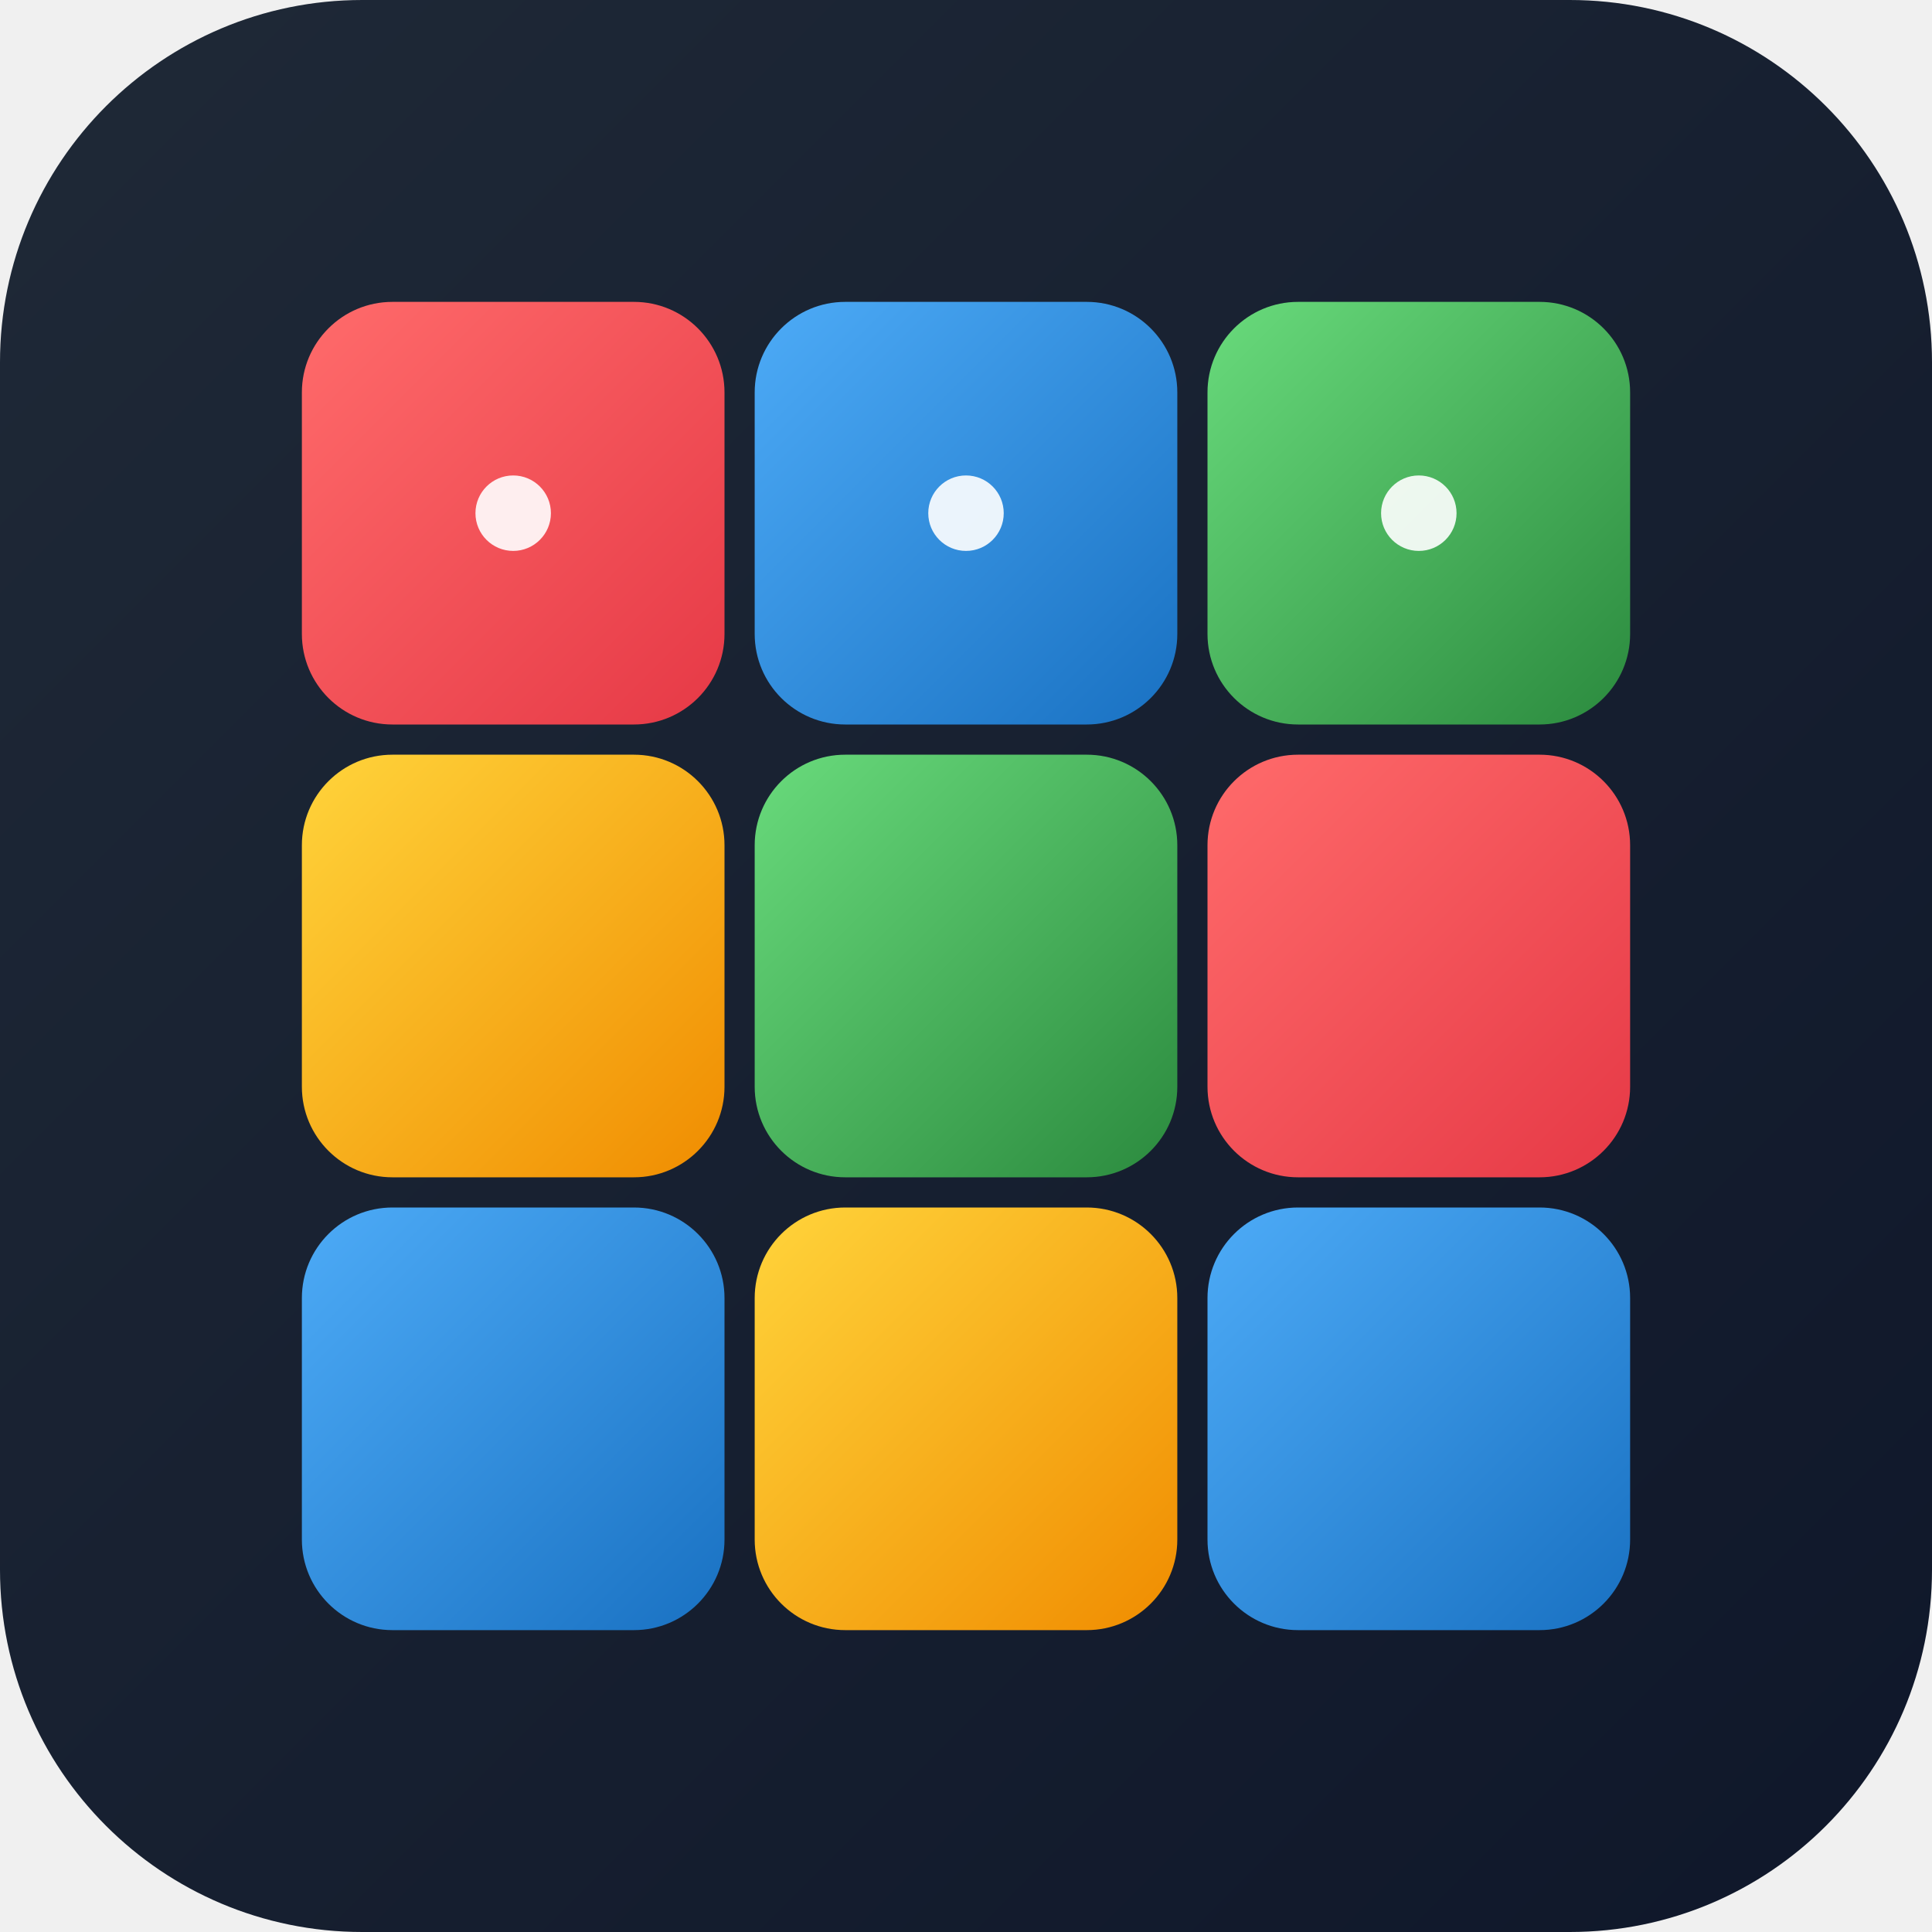
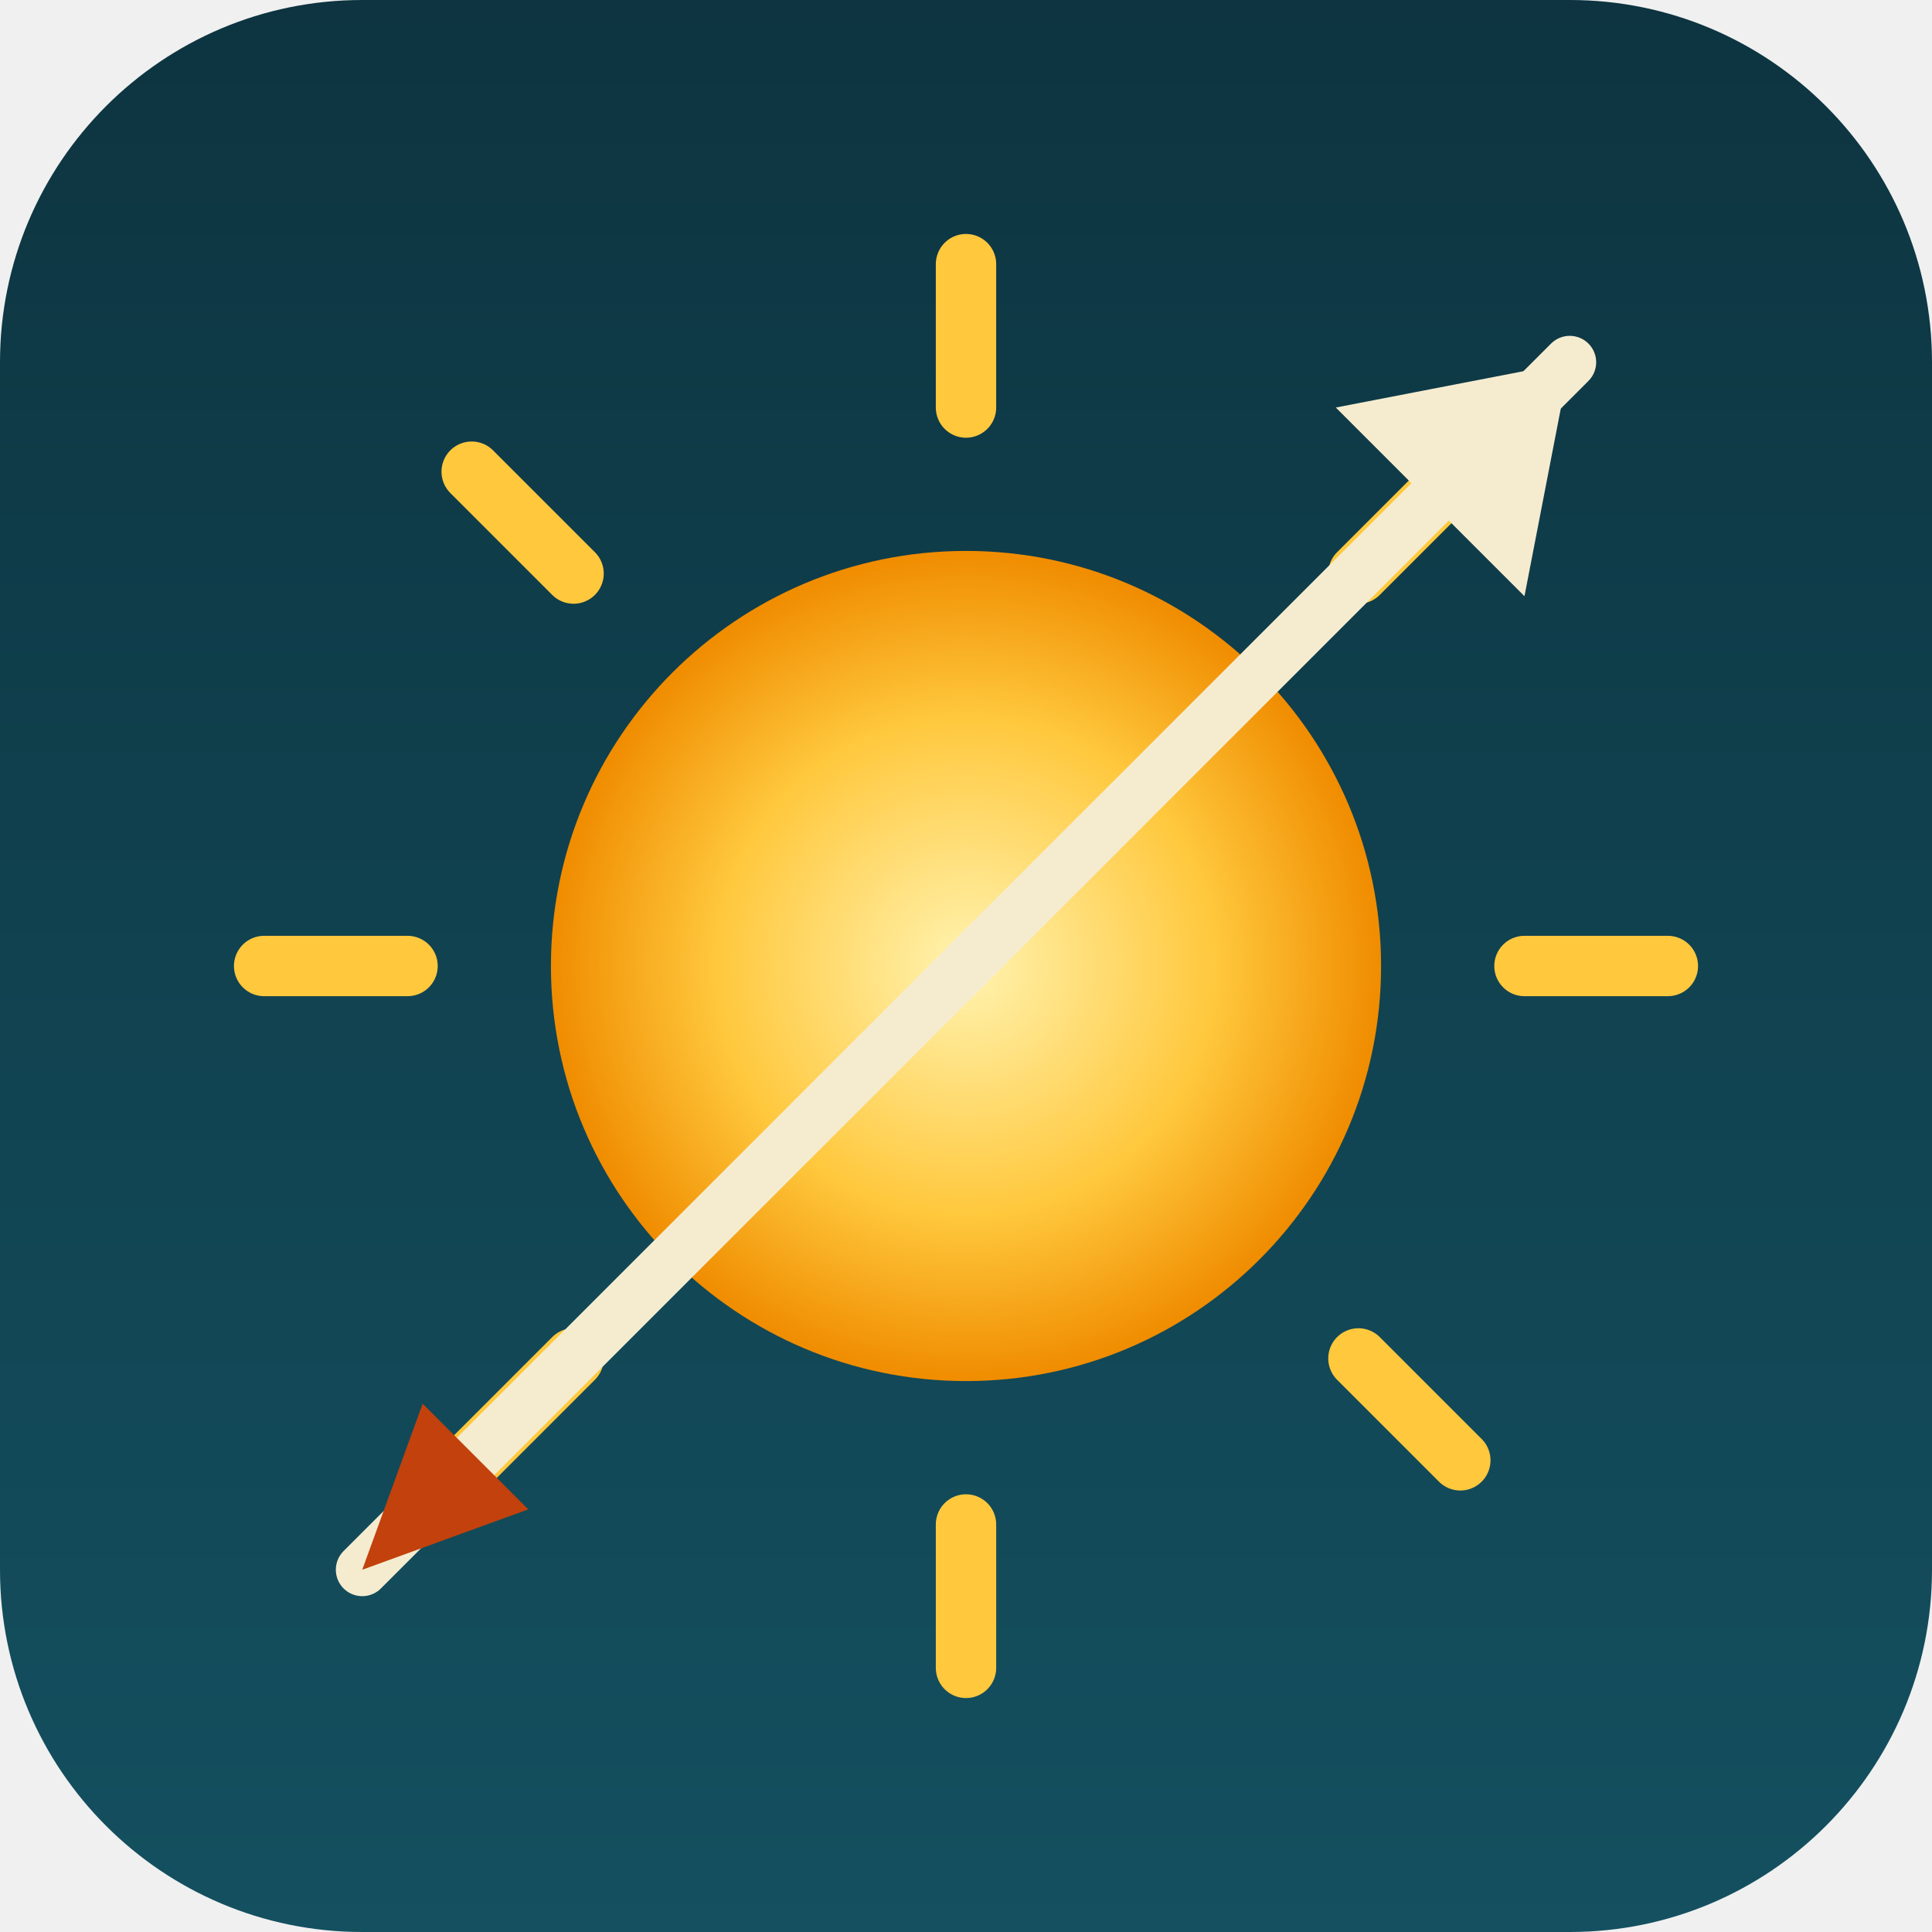
- <svg xmlns="http://www.w3.org/2000/svg" viewBox="0 0 512 512" role="img" aria-label="Match3 Quest icon">
+ <svg xmlns="http://www.w3.org/2000/svg" viewBox="0 0 512 512" role="img" aria-label="Hou Yi et les Dix Soleils">
  <defs>
-     <linearGradient id="bg" x1="0" y1="0" x2="1" y2="1">
-       <stop offset="0%" stop-color="#1f2937" />
-       <stop offset="100%" stop-color="#0f172a" />
-     </linearGradient>
-     <linearGradient id="gemR" x1="0" y1="0" x2="1" y2="1">
-       <stop offset="0%" stop-color="#ff6b6b" />
-       <stop offset="100%" stop-color="#e63946" />
-     </linearGradient>
-     <linearGradient id="gemB" x1="0" y1="0" x2="1" y2="1">
-       <stop offset="0%" stop-color="#4dabf7" />
-       <stop offset="100%" stop-color="#1971c2" />
-     </linearGradient>
-     <linearGradient id="gemG" x1="0" y1="0" x2="1" y2="1">
-       <stop offset="0%" stop-color="#69db7c" />
-       <stop offset="100%" stop-color="#2b8a3e" />
-     </linearGradient>
-     <linearGradient id="gemY" x1="0" y1="0" x2="1" y2="1">
-       <stop offset="0%" stop-color="#ffd43b" />
+     <radialGradient id="sun" cx="0.5" cy="0.5" r="0.5">
+       <stop offset="0%" stop-color="#fff3b0" />
+       <stop offset="60%" stop-color="#ffc83d" />
      <stop offset="100%" stop-color="#f08c00" />
+     </radialGradient>
+     <linearGradient id="bg" x1="0" y1="0" x2="0" y2="1">
+       <stop offset="0%" stop-color="#0d3440" />
+       <stop offset="100%" stop-color="#145060" />
    </linearGradient>
  </defs>
  <rect width="512" height="512" rx="96" fill="url(#bg)" />
-   <g transform="translate(80 80)">
-     <rect x="0" y="0" width="112" height="112" rx="24" fill="url(#gemR)" />
-     <rect x="120" y="0" width="112" height="112" rx="24" fill="url(#gemB)" />
-     <rect x="240" y="0" width="112" height="112" rx="24" fill="url(#gemG)" />
-     <rect x="0" y="120" width="112" height="112" rx="24" fill="url(#gemY)" />
-     <rect x="120" y="120" width="112" height="112" rx="24" fill="url(#gemG)" />
-     <rect x="240" y="120" width="112" height="112" rx="24" fill="url(#gemR)" />
-     <rect x="0" y="240" width="112" height="112" rx="24" fill="url(#gemB)" />
-     <rect x="120" y="240" width="112" height="112" rx="24" fill="url(#gemY)" />
-     <rect x="240" y="240" width="112" height="112" rx="24" fill="url(#gemB)" />
+   <g stroke="#ffc83d" stroke-width="16" stroke-linecap="round">
+     <path d="M256 70v38M256 404v38M70 256h38M404 256h38M125 125l27 27M360 360l27 27M387 125l-27 27M152 360l-27 27" />
  </g>
-   <g fill="#ffffff" opacity="0.9">
-     <circle cx="136" cy="136" r="10" />
-     <circle cx="256" cy="136" r="10" />
-     <circle cx="376" cy="136" r="10" />
-   </g>
+   <circle cx="256" cy="256" r="110" fill="url(#sun)" />
+   <path d="M96 416L416 96" stroke="#f5ecd0" stroke-width="14" stroke-linecap="round" />
+   <path d="M416 96l-62 12 50 50z" fill="#f5ecd0" />
+   <path d="M96 416l16-44 28 28z" fill="#c2410c" />
</svg>
